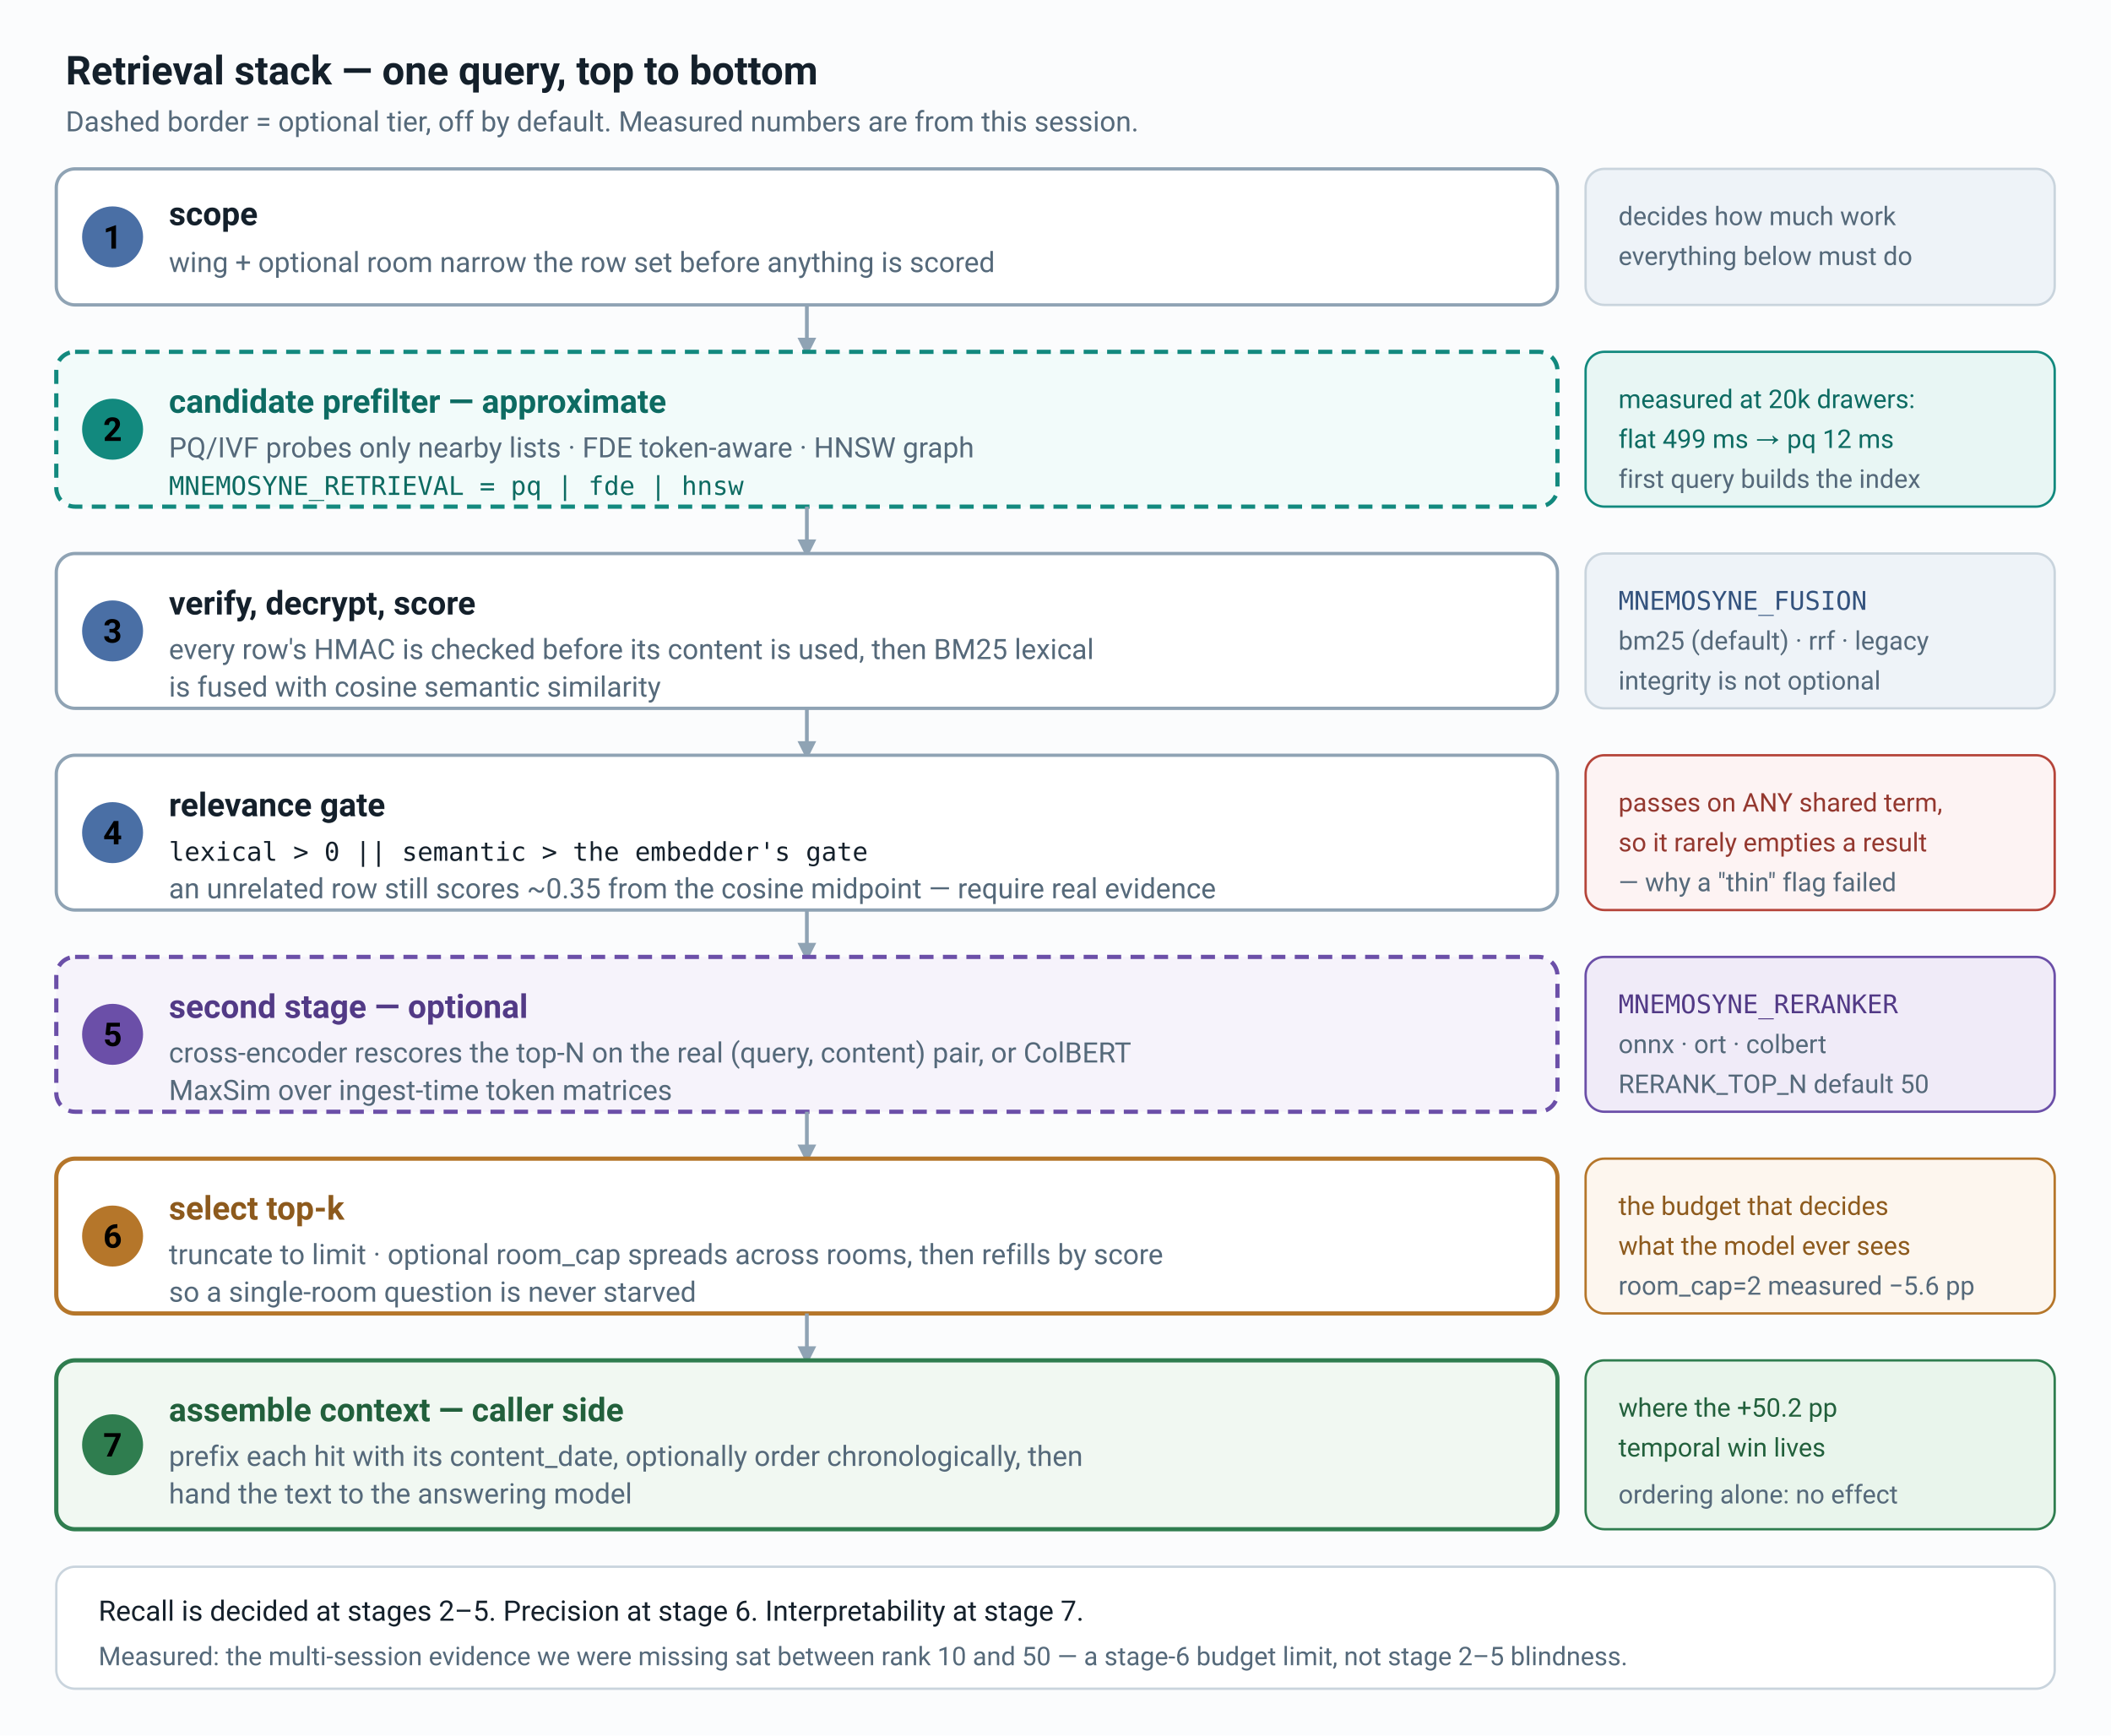
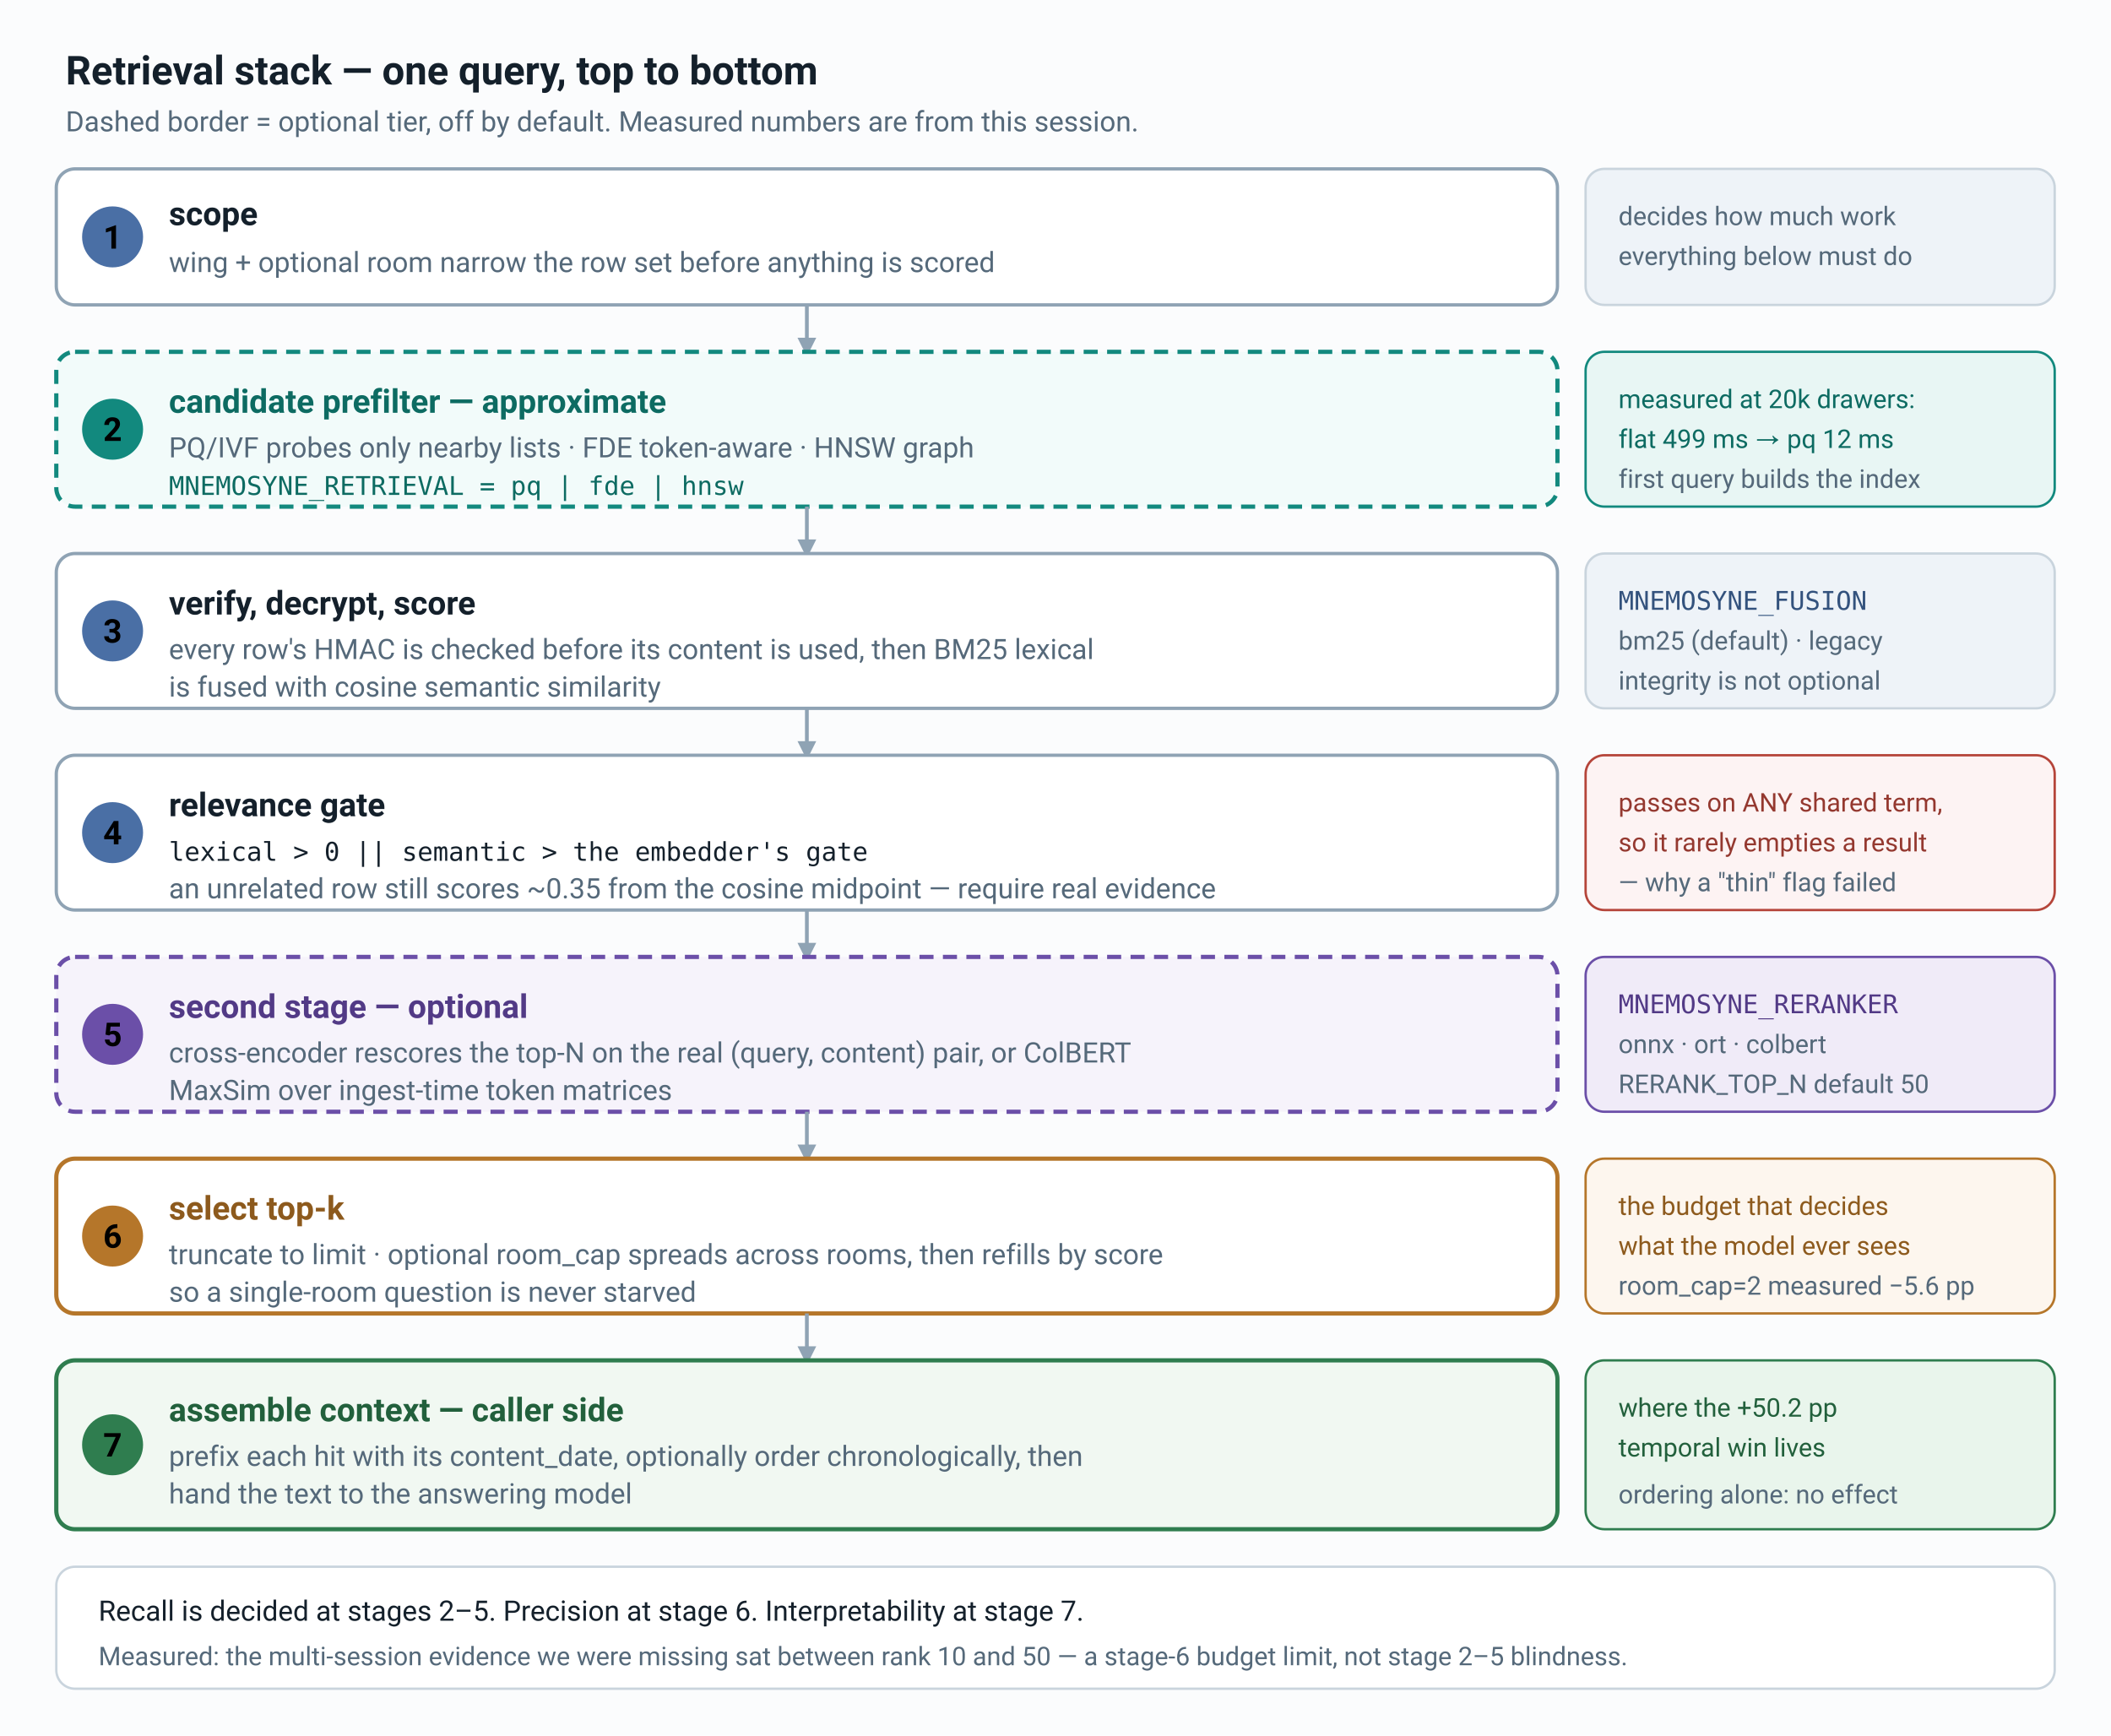
<svg xmlns="http://www.w3.org/2000/svg" viewBox="0 0 900 740" width="900" height="740" role="img" aria-labelledby="t d">
  <style>
  .f { font-family: -apple-system, BlinkMacSystemFont, "Segoe UI", Roboto, Helvetica, Arial, sans-serif; }
  .h { font-size: 17px; font-weight: 600; }
  .l { font-size: 14px; font-weight: 600; }
  .b { font-size: 12px; }
  .s { font-size: 11px; }
  .mono { font-family: ui-monospace, SFMono-Regular, Menlo, Consolas, monospace; font-size: 11px; }
  .ink { fill: var(--d-ink,#14202b); }
  .dim { fill: var(--d-dim,#55697a); }
  @media (prefers-color-scheme: dark) {
    svg { --d-bg:#0f1419; --d-card:#161c23; --d-card2:#1b222b; --d-line:#2b3540;
      --d-line2:#4a5b6b; --d-ink:#e4ebf1; --d-dim:#9aabba; --d-on:#0f1419;
      --d-teal:#2ba99c; --d-teal-bg:#0e2523; --d-teal-bg2:#123430; --d-teal-ink:#6fd8cc;
      --d-blue:#6d94c8; --d-blue-bg:#131d2b; --d-blue-ink:#9dbde3;
      --d-amber:#d1953f; --d-amber-bg:#261c0f; --d-amber-ink:#e8bc78;
      --d-violet:#9277c9; --d-violet-bg:#1c1730; --d-violet-bg2:#241d3d; --d-violet-ink:#b9a3e3;
      --d-green:#4fa570; --d-green-bg:#10231a; --d-green-bg2:#153021; --d-green-ink:#86cf9f;
      --d-red:#d1685c; --d-red-bg:#2a1614; --d-red-ink:#eb9a90; }
  }
</style>
  <rect width="900" height="740" fill="var(--d-bg,#fbfcfd)" />
  <text x="28" y="36" class="f h ink">Retrieval stack — one query, top to bottom</text>
  <text x="28" y="56" class="f b dim">Dashed border = optional tier, off by default. Measured numbers are from this session.</text>
  <rect x="24" y="72" width="640" height="58" rx="8" fill="var(--d-card,#ffffff)" stroke="var(--d-line2,#8fa3b4)" stroke-width="1.4" />
  <circle cx="48" cy="101" r="13" fill="var(--d-blue,#4a6fa5)" />
  <text x="48" y="106" class="f l" fill="var(--d-on,var(--d-card,#ffffff))" text-anchor="middle">1</text>
  <text x="72" y="96" class="f l ink">scope</text>
  <text x="72" y="116" class="f b dim">wing + optional room narrow the row set before anything is scored</text>
  <rect x="676" y="72" width="200" height="58" rx="8" fill="var(--d-blue-bg,#eef3f8)" stroke="var(--d-line,#c9d4dd)" />
  <text x="690" y="96" class="f s dim">decides how much work</text>
  <text x="690" y="113" class="f s dim">everything below must do</text>
  <path d="M344 130 L344 148" stroke="var(--d-line2,#8fa3b4)" stroke-width="1.6" marker-end="url(#a)" />
  <rect x="24" y="150" width="640" height="66" rx="8" fill="var(--d-teal-bg,#f2fbfa)" stroke="var(--d-teal,#12897e)" stroke-width="1.8" stroke-dasharray="6 4" />
  <circle cx="48" cy="183" r="13" fill="var(--d-teal,#12897e)" />
  <text x="48" y="188" class="f l" fill="var(--d-on,var(--d-card,#ffffff))" text-anchor="middle">2</text>
  <text x="72" y="176" class="f l" fill="var(--d-teal-ink,#0d6b62)">candidate prefilter — approximate</text>
  <text x="72" y="195" class="f b dim">PQ/IVF probes only nearby lists · FDE token-aware · HNSW graph</text>
  <text x="72" y="211" class="f mono" fill="var(--d-teal-ink,#0d6b62)">MNEMOSYNE_RETRIEVAL = pq | fde | hnsw</text>
  <rect x="676" y="150" width="200" height="66" rx="8" fill="var(--d-teal-bg2,#e8f6f4)" stroke="var(--d-teal,#12897e)" />
  <text x="690" y="174" class="f s" fill="var(--d-teal-ink,#0d6b62)">measured at 20k drawers:</text>
  <text x="690" y="191" class="f s" fill="var(--d-teal-ink,#0d6b62)">flat 499 ms → pq 12 ms</text>
  <text x="690" y="208" class="f s dim">first query builds the index</text>
  <path d="M344 216 L344 234" stroke="var(--d-line2,#8fa3b4)" stroke-width="1.6" marker-end="url(#a)" />
  <rect x="24" y="236" width="640" height="66" rx="8" fill="var(--d-card,#ffffff)" stroke="var(--d-line2,#8fa3b4)" stroke-width="1.4" />
  <circle cx="48" cy="269" r="13" fill="var(--d-blue,#4a6fa5)" />
  <text x="48" y="274" class="f l" fill="var(--d-on,var(--d-card,#ffffff))" text-anchor="middle">3</text>
  <text x="72" y="262" class="f l ink">verify, decrypt, score</text>
  <text x="72" y="281" class="f b dim">every row's HMAC is checked before its content is used, then BM25 lexical</text>
  <text x="72" y="297" class="f b dim">is fused with cosine semantic similarity</text>
  <rect x="676" y="236" width="200" height="66" rx="8" fill="var(--d-blue-bg,#eef3f8)" stroke="var(--d-line,#c9d4dd)" />
  <text x="690" y="260" class="f mono" fill="var(--d-blue-ink,#33527d)">MNEMOSYNE_FUSION</text>
-   <text x="690" y="277" class="f s dim">bm25 (default) · rrf · legacy</text>
+   <text x="690" y="277" class="f s dim">bm25 (default) · legacy</text>
  <text x="690" y="294" class="f s dim">integrity is not optional</text>
  <path d="M344 302 L344 320" stroke="var(--d-line2,#8fa3b4)" stroke-width="1.6" marker-end="url(#a)" />
  <rect x="24" y="322" width="640" height="66" rx="8" fill="var(--d-card,#ffffff)" stroke="var(--d-line2,#8fa3b4)" stroke-width="1.4" />
  <circle cx="48" cy="355" r="13" fill="var(--d-blue,#4a6fa5)" />
  <text x="48" y="360" class="f l" fill="var(--d-on,var(--d-card,#ffffff))" text-anchor="middle">4</text>
  <text x="72" y="348" class="f l ink">relevance gate</text>
  <text x="72" y="367" class="f mono ink">lexical &gt; 0 || semantic &gt; the embedder's gate</text>
  <text x="72" y="383" class="f b dim">an unrelated row still scores ~0.35 from the cosine midpoint — require real evidence</text>
  <rect x="676" y="322" width="200" height="66" rx="8" fill="var(--d-red-bg,#fdf3f3)" stroke="var(--d-red,#b5453a)" />
  <text x="690" y="346" class="f s" fill="var(--d-red-ink,#94382f)">passes on ANY shared term,</text>
  <text x="690" y="363" class="f s" fill="var(--d-red-ink,#94382f)">so it rarely empties a result</text>
  <text x="690" y="380" class="f s dim">— why a "thin" flag failed</text>
  <path d="M344 388 L344 406" stroke="var(--d-line2,#8fa3b4)" stroke-width="1.6" marker-end="url(#a)" />
  <rect x="24" y="408" width="640" height="66" rx="8" fill="var(--d-violet-bg,#f6f3fb)" stroke="var(--d-violet,#6b4fa8)" stroke-width="1.8" stroke-dasharray="6 4" />
  <circle cx="48" cy="441" r="13" fill="var(--d-violet,#6b4fa8)" />
  <text x="48" y="446" class="f l" fill="var(--d-on,var(--d-card,#ffffff))" text-anchor="middle">5</text>
  <text x="72" y="434" class="f l" fill="var(--d-violet-ink,#523a86)">second stage — optional</text>
  <text x="72" y="453" class="f b dim">cross-encoder rescores the top-N on the real (query, content) pair, or ColBERT</text>
  <text x="72" y="469" class="f b dim">MaxSim over ingest-time token matrices</text>
  <rect x="676" y="408" width="200" height="66" rx="8" fill="var(--d-violet-bg2,#f0ebf8)" stroke="var(--d-violet,#6b4fa8)" />
  <text x="690" y="432" class="f mono" fill="var(--d-violet-ink,#523a86)">MNEMOSYNE_RERANKER</text>
  <text x="690" y="449" class="f s dim">onnx · ort · colbert</text>
  <text x="690" y="466" class="f s dim">RERANK_TOP_N default 50</text>
  <path d="M344 474 L344 492" stroke="var(--d-line2,#8fa3b4)" stroke-width="1.6" marker-end="url(#a)" />
  <rect x="24" y="494" width="640" height="66" rx="8" fill="var(--d-card,#ffffff)" stroke="var(--d-amber,#b5762a)" stroke-width="1.8" />
  <circle cx="48" cy="527" r="13" fill="var(--d-amber,#b5762a)" />
  <text x="48" y="532" class="f l" fill="var(--d-on,var(--d-card,#ffffff))" text-anchor="middle">6</text>
  <text x="72" y="520" class="f l" fill="var(--d-amber-ink,#8d5a1d)">select top-k</text>
  <text x="72" y="539" class="f b dim">truncate to limit · optional room_cap spreads across rooms, then refills by score</text>
  <text x="72" y="555" class="f b dim">so a single-room question is never starved</text>
  <rect x="676" y="494" width="200" height="66" rx="8" fill="var(--d-amber-bg,#fdf6ee)" stroke="var(--d-amber,#b5762a)" />
  <text x="690" y="518" class="f s" fill="var(--d-amber-ink,#8d5a1d)">the budget that decides</text>
  <text x="690" y="535" class="f s" fill="var(--d-amber-ink,#8d5a1d)">what the model ever sees</text>
  <text x="690" y="552" class="f s dim">room_cap=2 measured −5.6 pp</text>
  <path d="M344 560 L344 578" stroke="var(--d-line2,#8fa3b4)" stroke-width="1.6" marker-end="url(#a)" />
  <rect x="24" y="580" width="640" height="72" rx="8" fill="var(--d-green-bg,#f1f8f2)" stroke="var(--d-green,#2f7d4f)" stroke-width="1.8" />
  <circle cx="48" cy="616" r="13" fill="var(--d-green,#2f7d4f)" />
  <text x="48" y="621" class="f l" fill="var(--d-on,var(--d-card,#ffffff))" text-anchor="middle">7</text>
  <text x="72" y="606" class="f l" fill="var(--d-green-ink,#22603c)">assemble context — caller side</text>
  <text x="72" y="625" class="f b dim">prefix each hit with its content_date, optionally order chronologically, then</text>
  <text x="72" y="641" class="f b dim">hand the text to the answering model</text>
  <rect x="676" y="580" width="200" height="72" rx="8" fill="var(--d-green-bg2,#e9f5ec)" stroke="var(--d-green,#2f7d4f)" />
  <text x="690" y="604" class="f s" fill="var(--d-green-ink,#22603c)">where the +50.2 pp</text>
  <text x="690" y="621" class="f s" fill="var(--d-green-ink,#22603c)">temporal win lives</text>
  <text x="690" y="641" class="f s dim">ordering alone: no effect</text>
  <rect x="24" y="668" width="852" height="52" rx="8" fill="var(--d-card,#ffffff)" stroke="var(--d-line,#c9d4dd)" />
  <text x="42" y="691" class="f b ink">Recall is decided at stages 2–5. Precision at stage 6. Interpretability at stage 7.</text>
  <text x="42" y="710" class="f s dim">Measured: the multi-session evidence we were missing sat between rank 10 and 50 — a stage-6 budget limit, not stage 2–5 blindness.</text>
  <defs>
    <marker id="a" viewBox="0 0 10 10" refX="5" refY="5" markerWidth="5" markerHeight="5" orient="auto-start-reverse">
      <path d="M 0 0 L 10 5 L 0 10 z" fill="var(--d-line2,#8fa3b4)" />
    </marker>
  </defs>
</svg>
